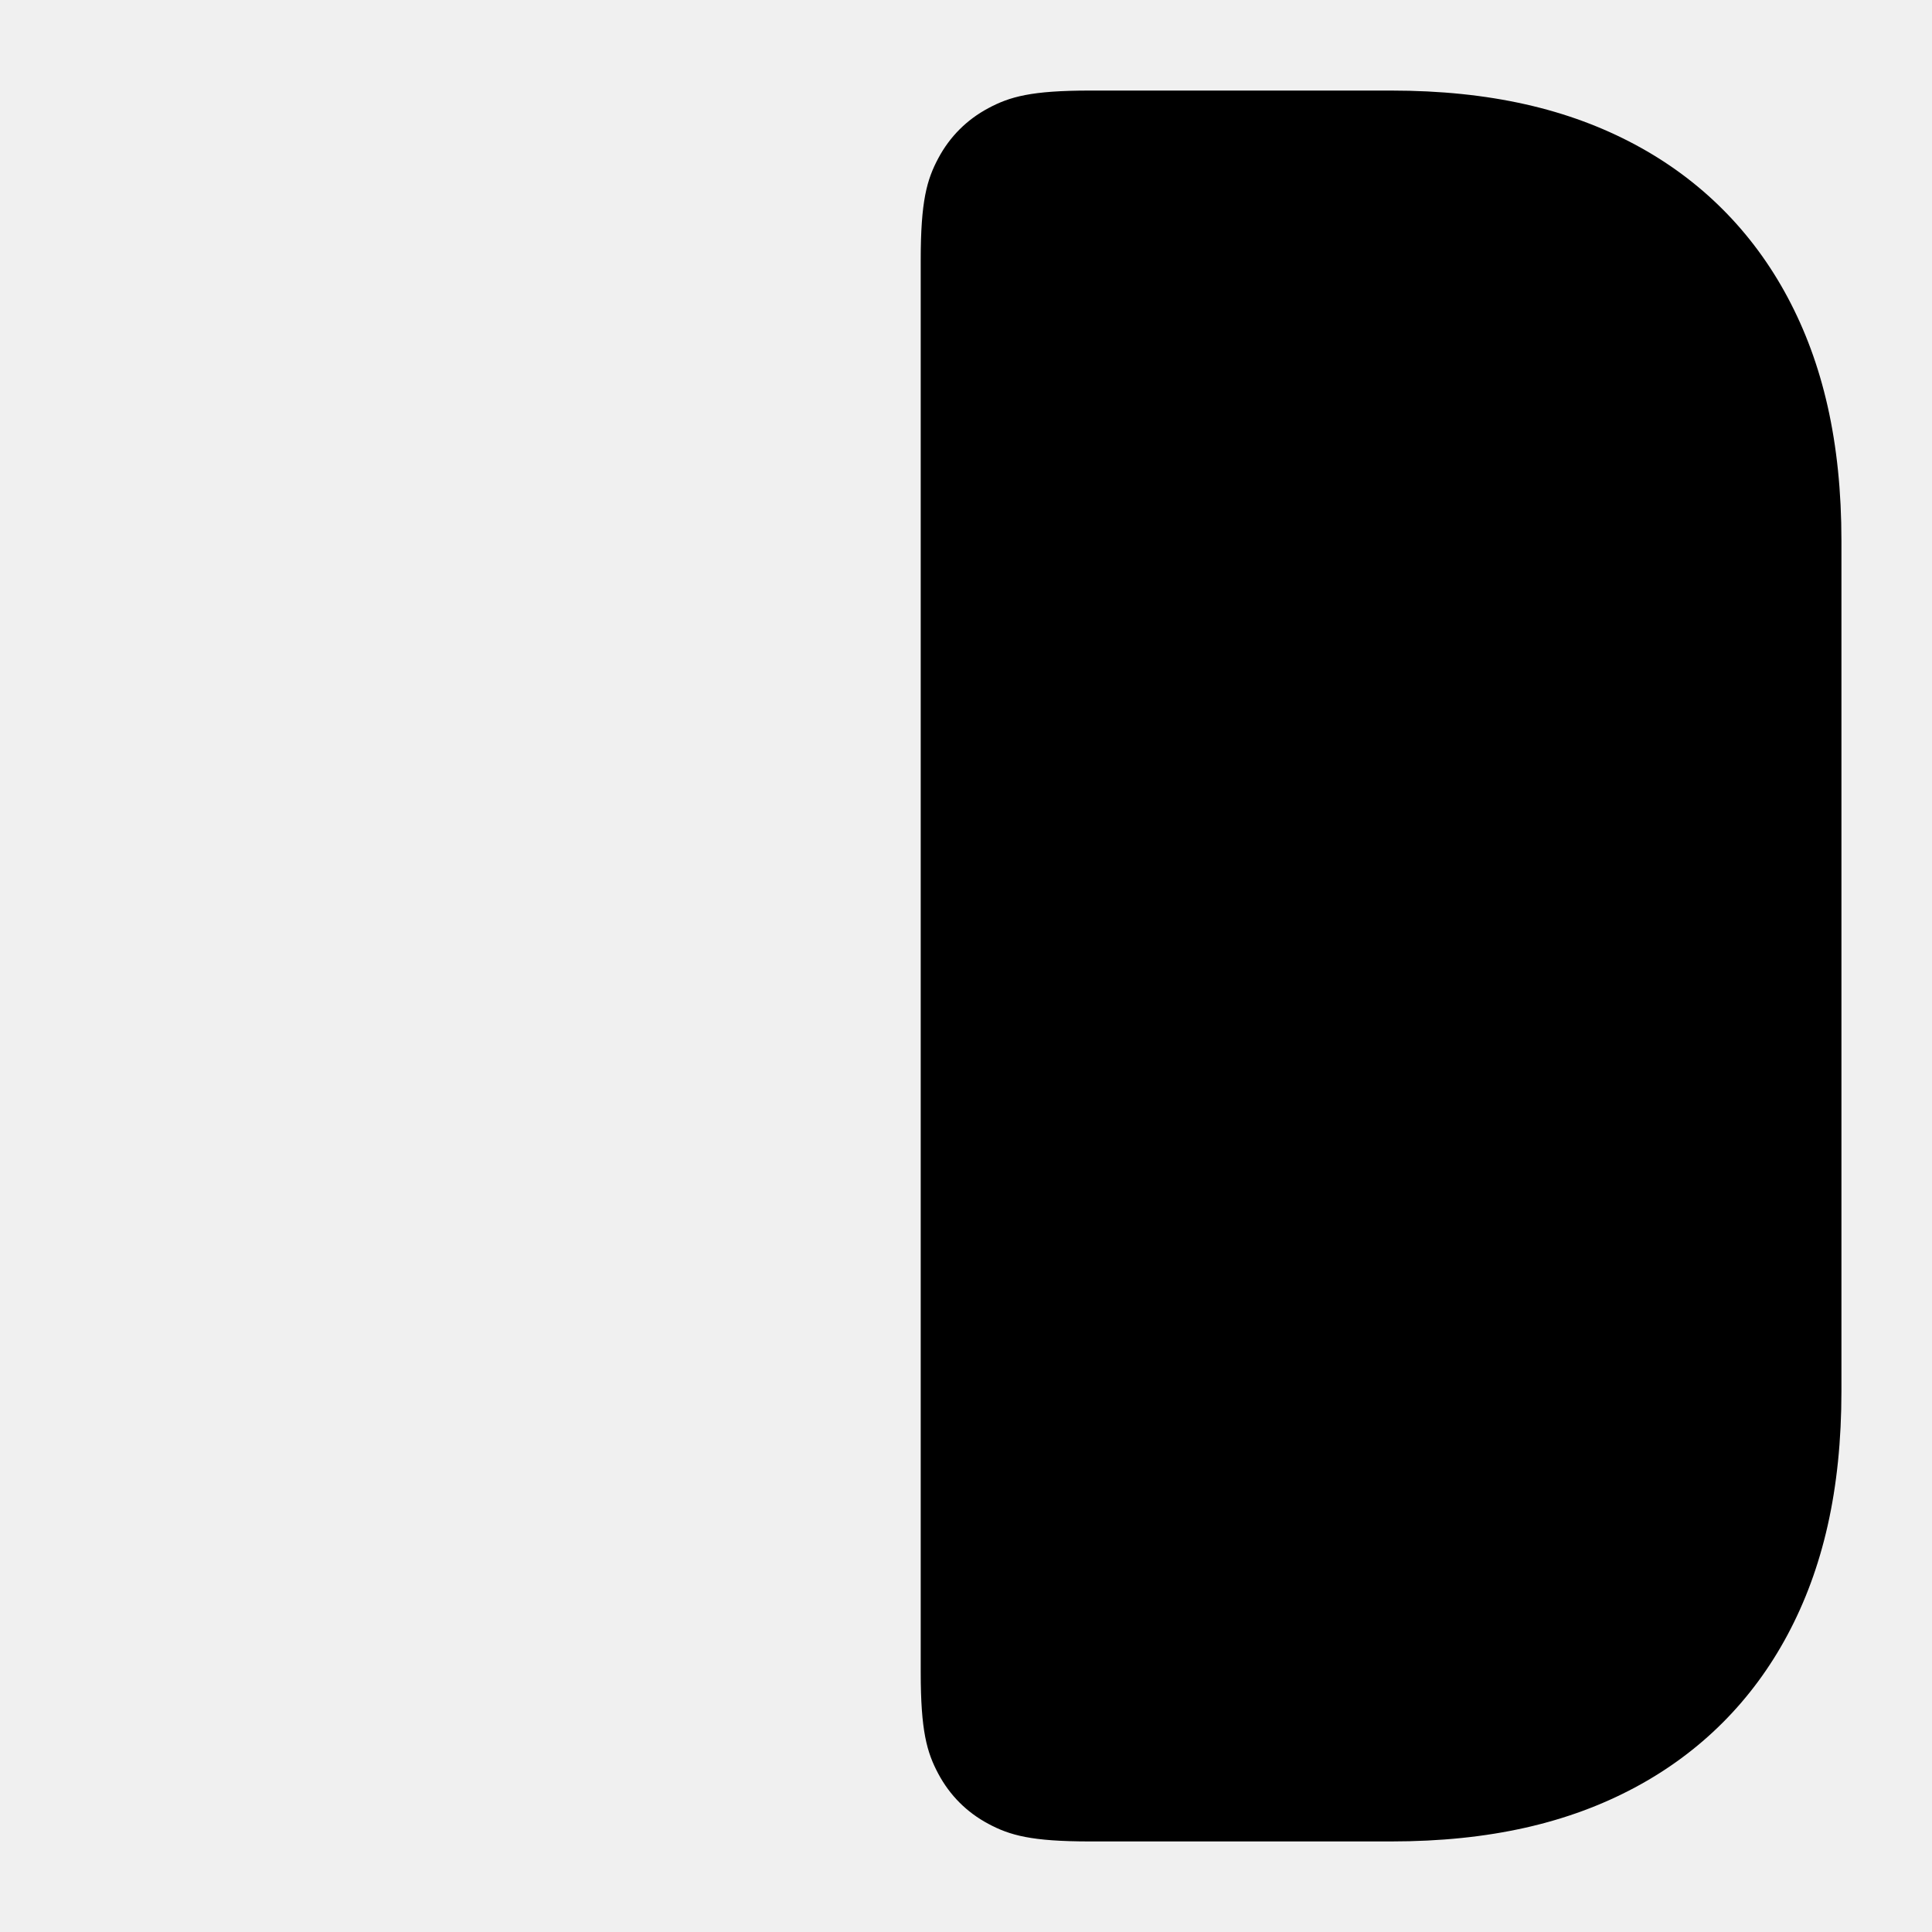
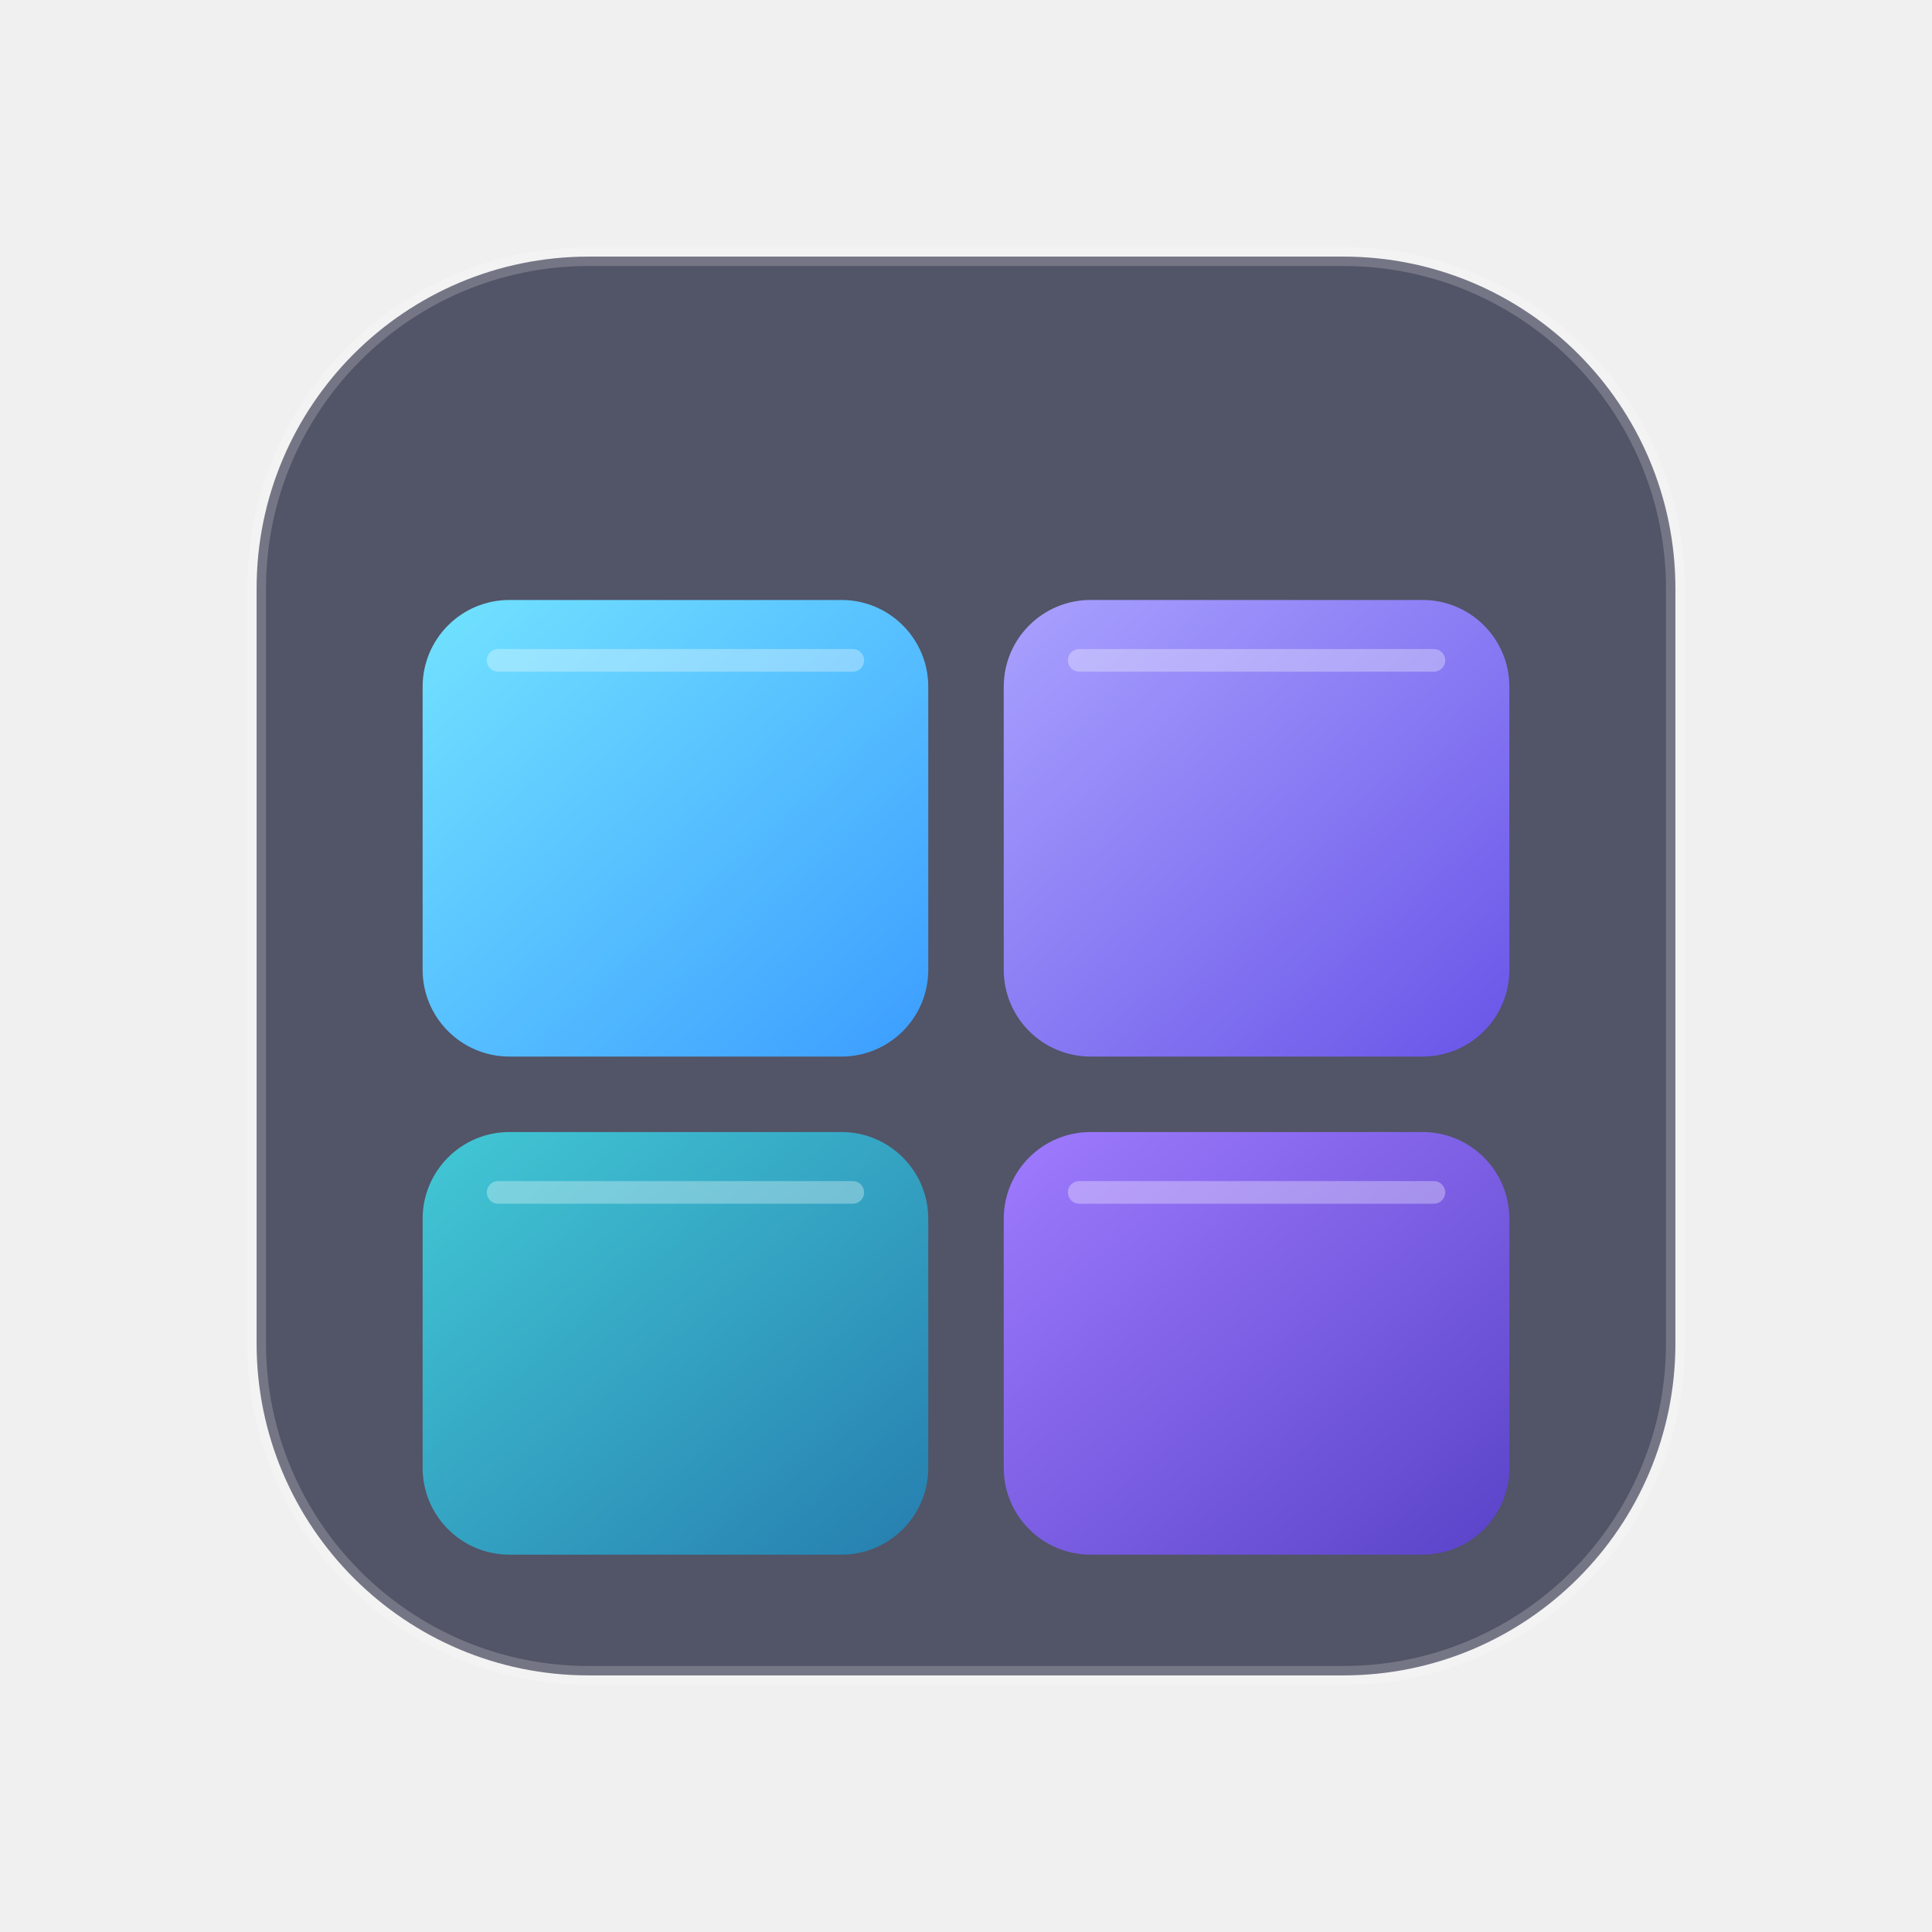
- <svg xmlns="http://www.w3.org/2000/svg" xmlns:xlink="http://www.w3.org/1999/xlink" width="1024px" height="1024px" viewBox="0 0 1024 1024" version="1.1">
+ <svg xmlns="http://www.w3.org/2000/svg" width="1024px" height="1024px" viewBox="0 0 1024 1024">
  <defs>
-     <path d="M262,0 L762,0 C906.699,0 1024,117.301 1024,262 L1024,762 C1024,906.699 906.699,1024 762,1024 L262,1024 C117.301,1024 0,906.699 0,762 L0,262 C0,117.301 117.301,0 262,0 Z" id="path-1" />
-     <linearGradient x1="50%" y1="0%" x2="50%" y2="100%" id="linearGradient-2">
-       <stop stop-color="color(display-p3 0.071 0.703 0.889)" offset="0%" />
-       <stop stop-color="color(display-p3 0.000 0.509 0.920)" offset="100%" />
+     <linearGradient id="paneA" x1="0" y1="0" x2="1" y2="1">
+       <stop offset="0" stop-color="#72E3FF" />
+       <stop offset="1" stop-color="#3C9DFF" />
+     </linearGradient>
+     <linearGradient id="paneB" x1="0" y1="0" x2="1" y2="1">
+       <stop offset="0" stop-color="#A9A1FF" />
+       <stop offset="1" stop-color="#6955E8" />
+     </linearGradient>
+     <linearGradient id="paneC" x1="0" y1="0" x2="1" y2="1">
+       <stop offset="0" stop-color="#42C8D5" />
+       <stop offset="1" stop-color="#267EAF" />
+     </linearGradient>
+     <linearGradient id="paneD" x1="0" y1="0" x2="1" y2="1">
+       <stop offset="0" stop-color="#9F7BFF" />
+       <stop offset="1" stop-color="#5943C8" />
    </linearGradient>
  </defs>
-   <g id="Overlay" stroke="none" fill="none" xlink:href="#path-1" fill-rule="evenodd">
-     <path d="M577.736,48 L737.276,48 C789.934,48 831.648,57.932 866.522,76.583 C901.397,95.234 928.766,122.603 947.417,157.478 C966.068,192.352 976,234.066 976,286.724 L976,737.276 C976,789.934 966.068,831.648 947.417,866.522 C928.766,901.397 901.397,928.766 866.522,947.417 C831.648,966.068 789.934,976 737.276,976 L577.736,976 C546.533,976 535.218,972.751 523.81,966.65 C512.403,960.55 503.45,951.597 497.35,940.19 C491.249,928.782 488,917.467 488,886.264 L488,137.736 C488,106.533 491.249,95.218 497.35,83.81 C503.45,72.403 512.403,63.45 523.81,57.35 C535.218,51.249 546.533,48 577.736,48 Z" fill="url(#linearGradient-2)" />
+   <rect x="136" y="136" width="752" height="752" rx="176" fill="#151832" fill-opacity="0.72" stroke="#FFFFFF" stroke-opacity="0.20" stroke-width="10" />
+   <rect x="224" y="318" width="268" height="242" rx="46" fill="url(#paneA)" />
+   <rect x="532" y="318" width="268" height="242" rx="46" fill="url(#paneB)" />
+   <rect x="224" y="600" width="268" height="224" rx="46" fill="url(#paneC)" />
+   <rect x="532" y="600" width="268" height="224" rx="46" fill="url(#paneD)" />
+   <g fill="#FFFFFF" fill-opacity="0.32">
+     <rect x="258" y="344" width="200" height="12" rx="6" />
+     <rect x="566" y="344" width="200" height="12" rx="6" />
+     <rect x="258" y="626" width="200" height="12" rx="6" />
+     <rect x="566" y="626" width="200" height="12" rx="6" />
  </g>
</svg>
